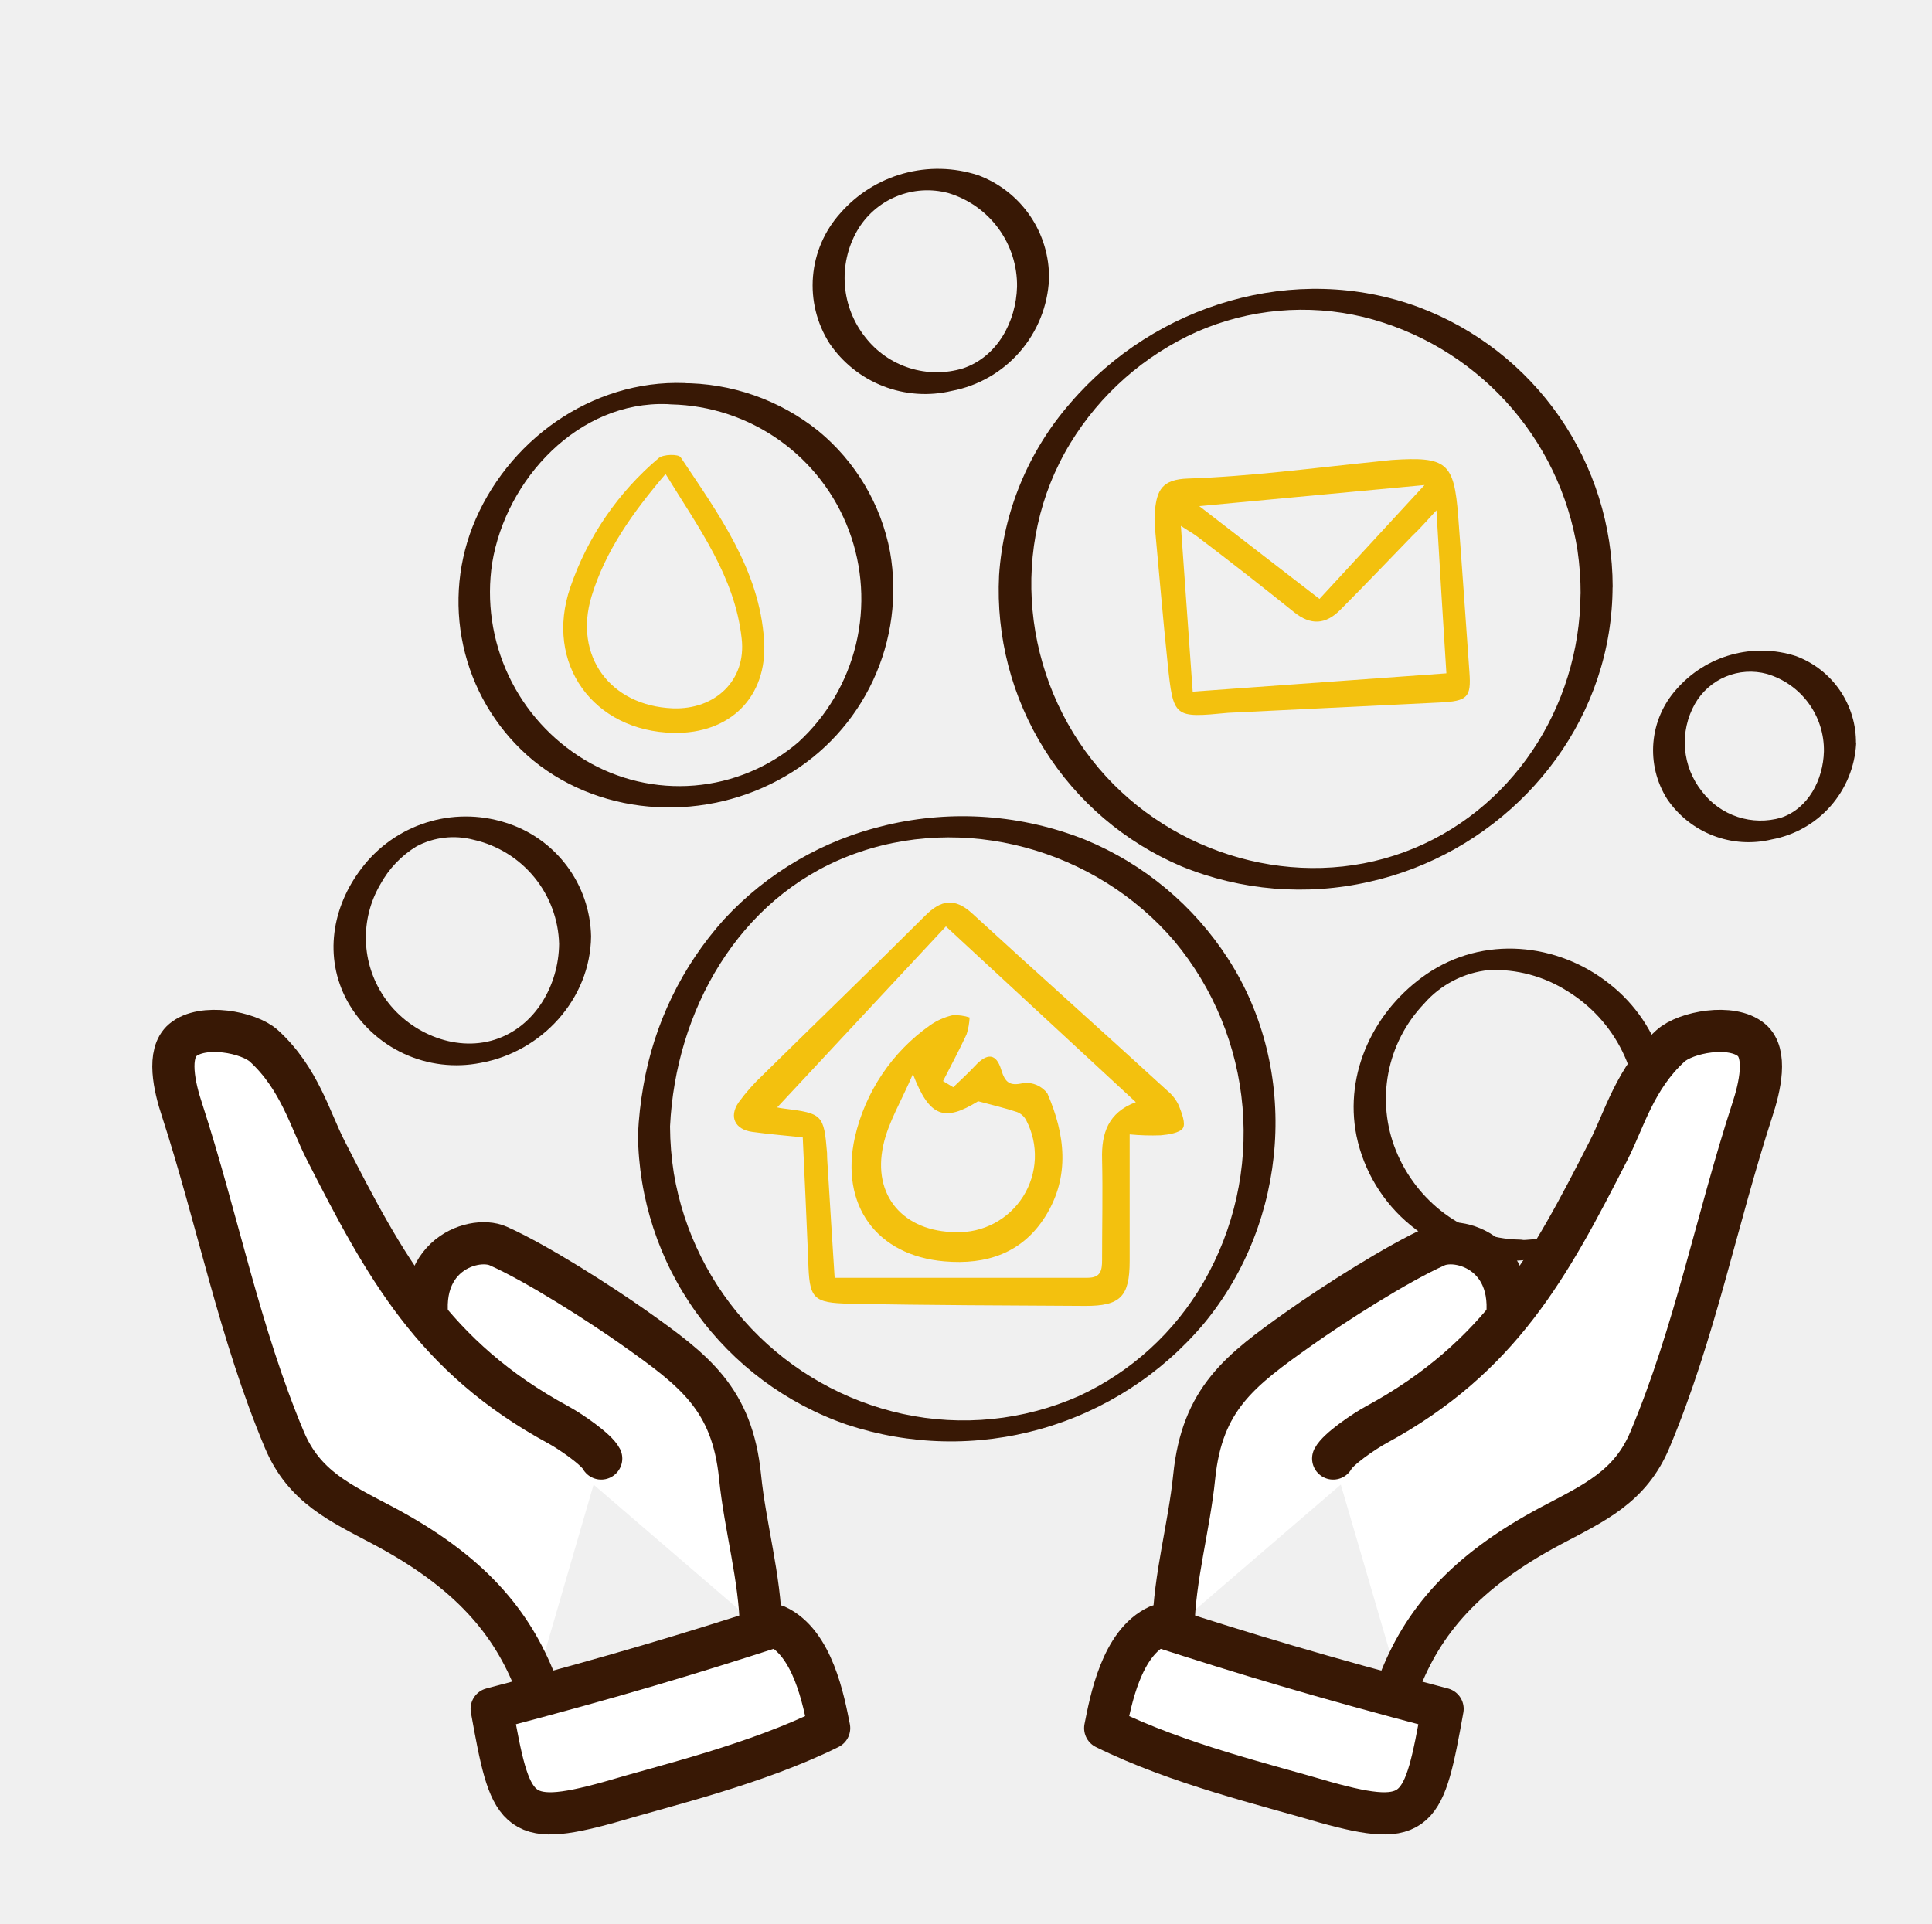
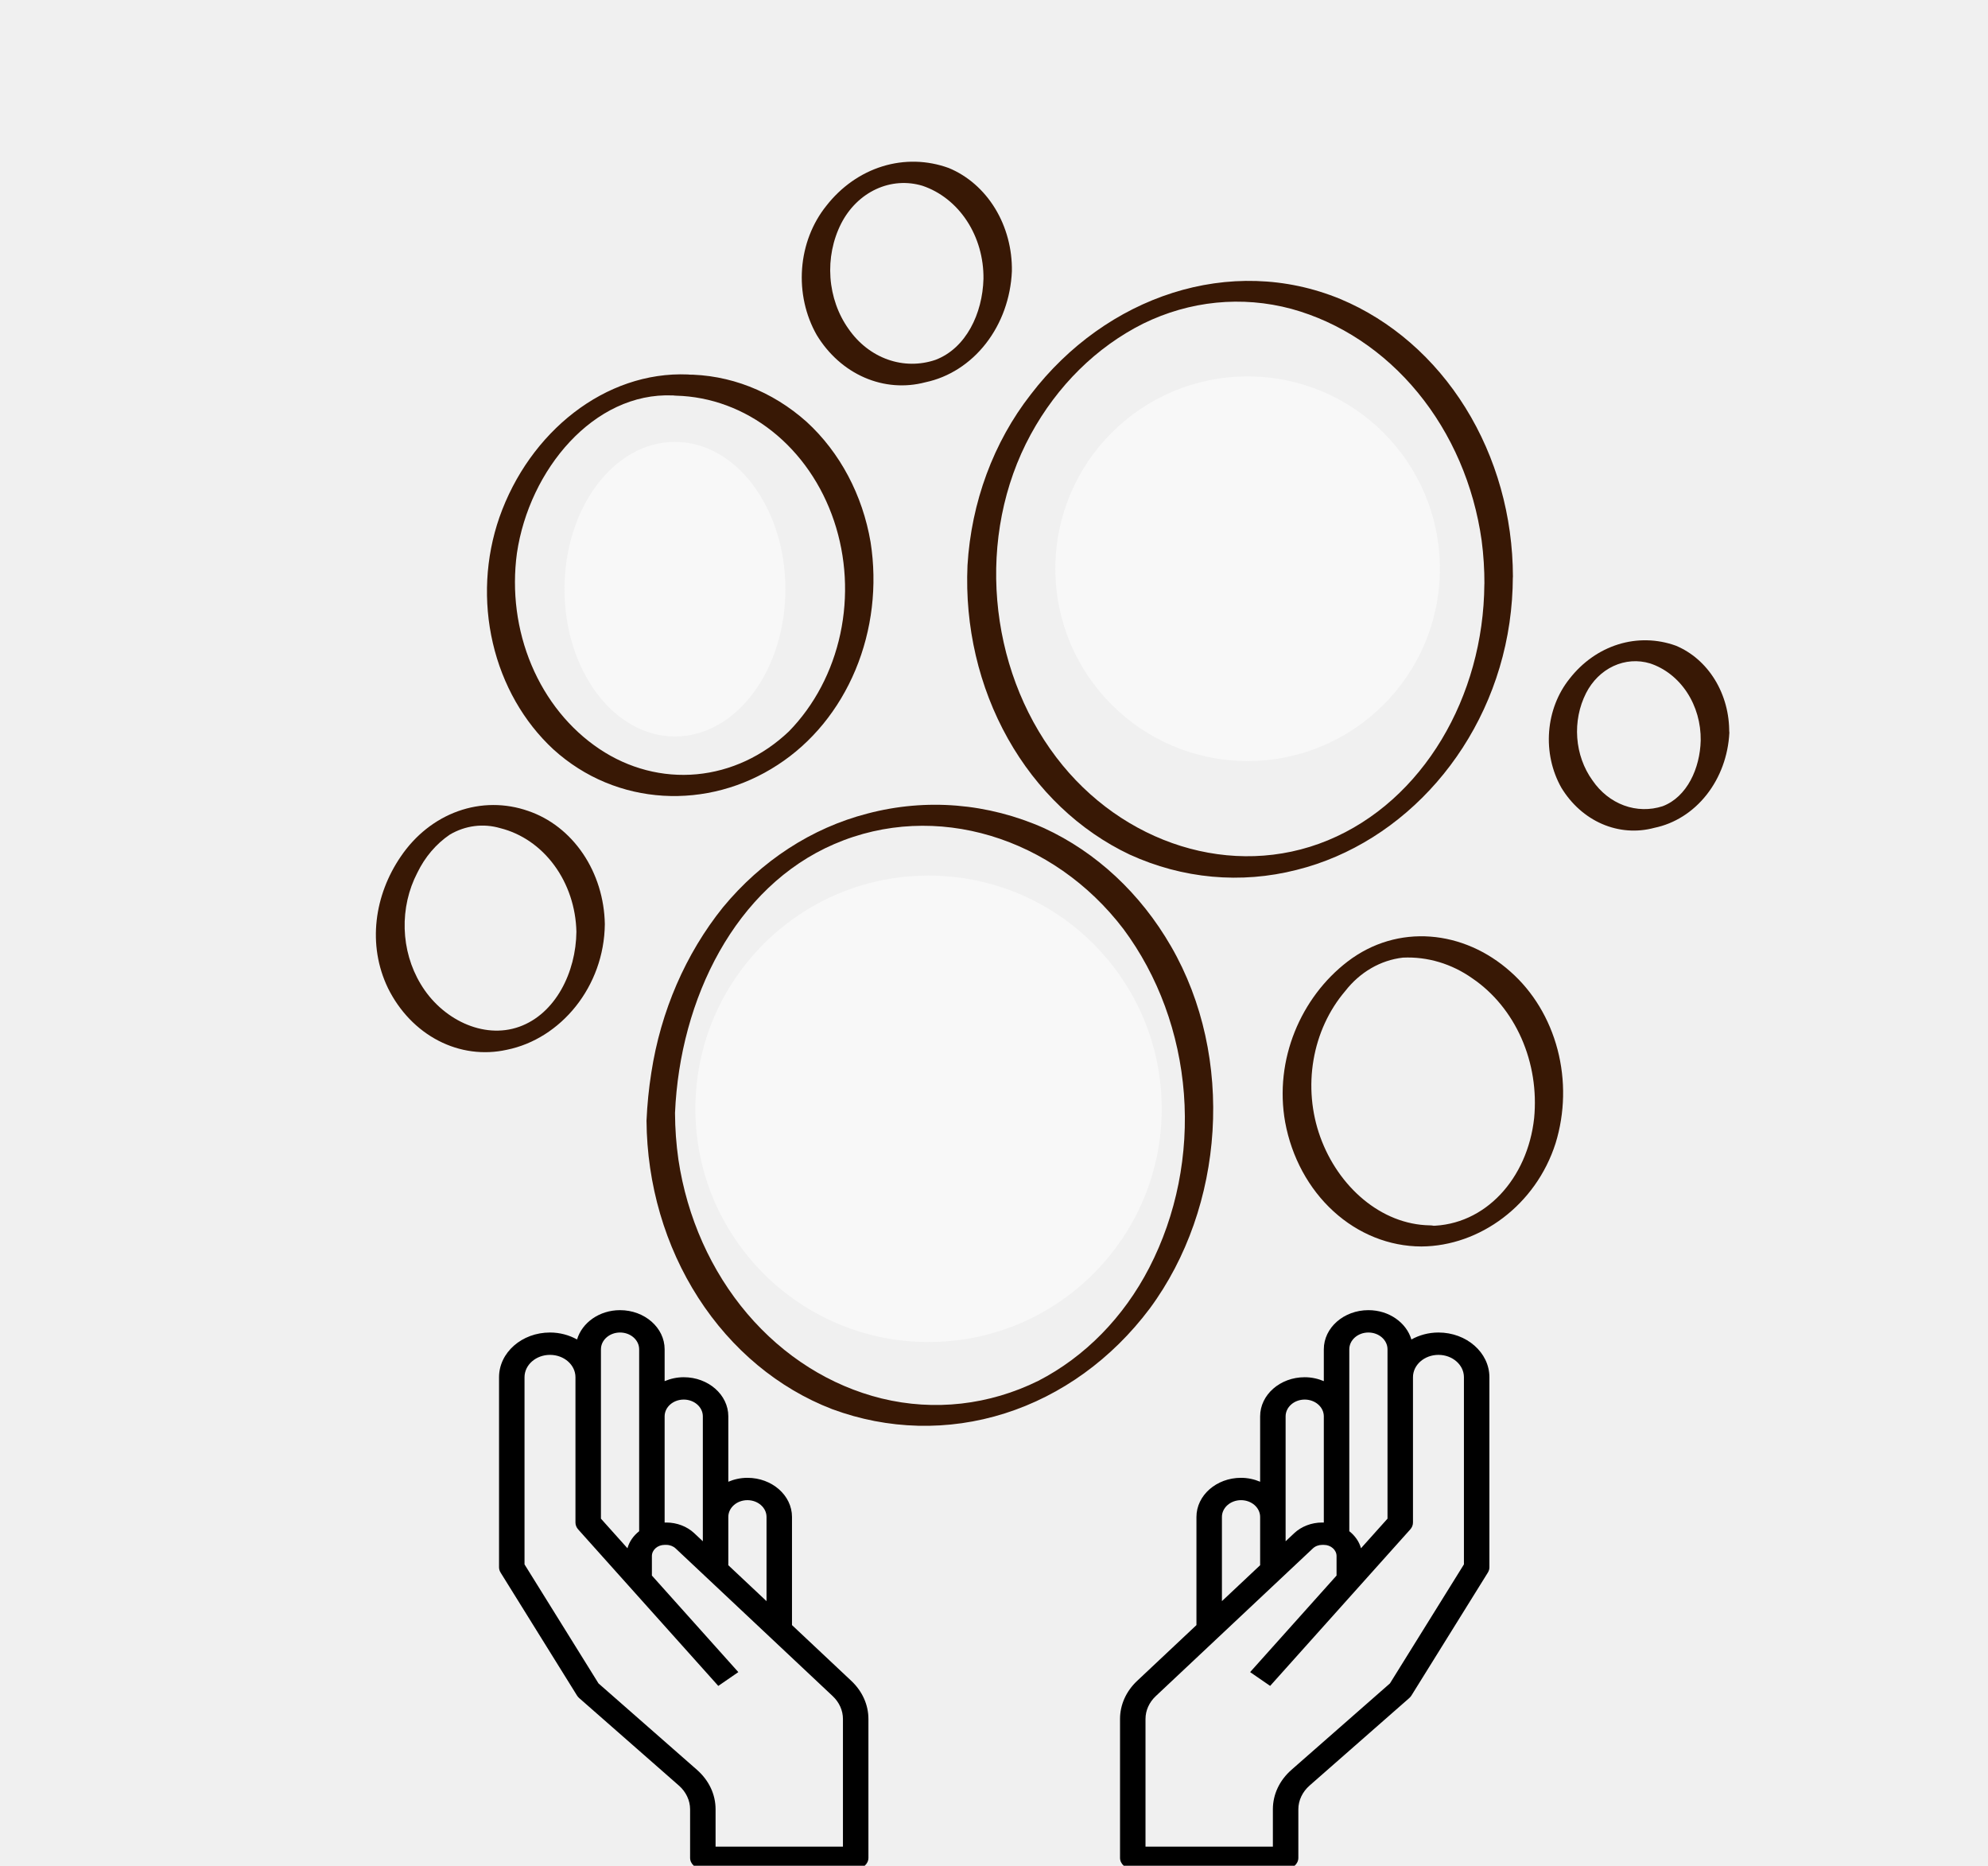
- <svg xmlns="http://www.w3.org/2000/svg" width="229" height="228" viewBox="0 0 229 228" fill="none">
-   <g clip-path="url(#clip0_5126_3936)">
-     <path d="M79.42 133.53C80.08 119.87 87.48 106.53 100.65 101.45C114.16 96.23 129.91 100.66 139.21 111.58C143.846 117.158 146.663 124.022 147.279 131.249C147.896 138.475 146.284 145.717 142.66 152C139.245 157.921 134.077 162.638 127.87 165.5C121.307 168.401 113.991 169.14 106.98 167.61C100.132 166.103 93.891 162.581 89.06 157.499C84.229 152.417 81.029 146.006 79.87 139.09C79.58 137.261 79.43 135.412 79.42 133.56C79.42 131.88 75.61 133.02 75.62 134.46C75.682 142.052 78.096 149.438 82.528 155.601C86.96 161.765 93.193 166.404 100.37 168.88C107.819 171.352 115.838 171.529 123.389 169.389C130.94 167.25 137.675 162.892 142.72 156.88C152.72 144.78 154.11 126.88 145.56 113.65C141.491 107.334 135.586 102.414 128.64 99.55C121.148 96.564 112.919 95.956 105.07 97.81C97.671 99.52 90.96 103.419 85.81 109C80.832 114.546 77.522 121.385 76.26 128.73C75.927 130.621 75.713 132.532 75.62 134.45C75.5 136.06 79.35 135 79.42 133.53Z" fill="#381805" />
-     <path d="M187.34 70.45C187.24 83.84 179.18 96.3 166.48 101C153.78 105.7 139.03 101.42 130.27 91.11C121.16 80.4 119.5 64.66 126.85 52.57C130.395 46.743 135.626 42.13 141.85 39.34C148.068 36.613 155.007 35.995 161.61 37.58C168.09 39.178 173.954 42.654 178.467 47.57C182.98 52.487 185.941 58.627 186.98 65.22C187.233 66.952 187.357 68.7 187.35 70.45C187.35 72.11 191.15 70.98 191.15 69.54C191.138 62.334 188.931 55.303 184.822 49.384C180.713 43.465 174.897 38.939 168.15 36.41C153.5 31 136.91 36.05 126.86 47.79C121.888 53.486 118.923 60.656 118.42 68.2C118.055 75.473 119.933 82.682 123.8 88.853C127.667 95.023 133.336 99.857 140.04 102.7C147.097 105.591 154.875 106.23 162.31 104.53C176.67 101.33 188.31 89.66 190.69 75.04C190.985 73.221 191.135 71.382 191.14 69.54C191.15 67.88 187.36 69 187.34 70.45Z" fill="#381805" />
-     <path d="M79.57 47.94C84.171 48.047 88.634 49.527 92.386 52.191C96.138 54.855 99.007 58.581 100.625 62.889C102.242 67.197 102.534 71.89 101.462 76.365C100.39 80.84 98.004 84.892 94.61 88C91.148 90.951 86.847 92.741 82.313 93.118C77.78 93.495 73.242 92.439 69.34 90.1C65.395 87.736 62.242 84.251 60.283 80.089C58.325 75.928 57.648 71.277 58.34 66.73C59.98 56.8 68.57 47.51 79.11 47.91C79.599 47.945 80.089 47.868 80.543 47.684C80.997 47.5 81.403 47.215 81.73 46.85C82.19 46.24 82.04 45.44 81.15 45.41C70.11 45 60 52.27 56 62.47C54.144 67.253 53.839 72.499 55.13 77.465C56.42 82.431 59.24 86.866 63.19 90.14C71.62 97 83.84 97.43 93.11 92C97.647 89.372 101.267 85.415 103.483 80.663C105.699 75.912 106.403 70.595 105.5 65.43C104.431 59.793 101.415 54.71 96.98 51.07C92.379 47.387 86.654 45.393 80.76 45.42C80.276 45.426 79.801 45.557 79.382 45.801C78.964 46.044 78.615 46.392 78.37 46.81C77.99 47.7 78.87 47.93 79.57 47.94Z" fill="#381805" />
-     <path d="M178.971 149.47C186.721 149.42 194.211 144.54 196.841 137.15C198.084 133.538 198.175 129.63 197.1 125.964C196.025 122.299 193.838 119.058 190.841 116.69C184.601 111.69 175.771 110.9 169.101 115.47C162.891 119.73 159.291 127.17 160.781 134.64C161.644 138.82 163.919 142.575 167.224 145.276C170.529 147.976 174.663 149.457 178.931 149.47C179.414 149.461 179.888 149.329 180.306 149.086C180.725 148.842 181.074 148.496 181.321 148.08C181.671 147.18 180.781 146.96 180.091 146.95C173.561 146.86 167.851 142.33 165.461 136.4C164.284 133.487 163.971 130.297 164.56 127.212C165.149 124.126 166.614 121.275 168.781 119C170.744 116.735 173.498 115.304 176.481 115C179.751 114.863 182.985 115.729 185.751 117.48C188.563 119.193 190.831 121.671 192.288 124.625C193.745 127.578 194.332 130.885 193.981 134.16C193.101 141.36 187.461 146.96 180.131 147.01C179.647 147.021 179.175 147.154 178.757 147.397C178.339 147.64 177.989 147.985 177.741 148.4C177.401 149.23 178.271 149.47 178.971 149.47Z" fill="#381805" />
-     <path d="M70.061 111C70.001 107.96 68.981 105.018 67.147 102.593C65.313 100.168 62.759 98.385 59.851 97.5C56.802 96.543 53.532 96.551 50.488 97.525C47.445 98.499 44.777 100.391 42.851 102.94C39.351 107.51 38.351 113.46 41.151 118.65C42.669 121.396 45.02 123.588 47.866 124.909C50.712 126.23 53.904 126.612 56.981 126C64.191 124.7 69.981 118.45 70.061 111C70.061 109.34 66.281 110.46 66.271 111.9C66.221 116.76 63.471 121.71 58.651 123.25C53.831 124.79 48.271 122.33 45.491 118.13C44.182 116.183 43.447 113.907 43.371 111.562C43.295 109.217 43.881 106.898 45.061 104.87C46.075 102.996 47.569 101.425 49.391 100.32C51.459 99.23 53.86 98.956 56.121 99.55C58.946 100.184 61.48 101.743 63.318 103.981C65.157 106.218 66.196 109.005 66.271 111.9C66.291 113.59 70.091 112.45 70.061 111Z" fill="#381805" />
-     <path d="M120.55 34C120.43 38.13 118.23 42.29 114.14 43.67C112.068 44.297 109.855 44.282 107.792 43.627C105.728 42.972 103.911 41.708 102.58 40C101.173 38.239 100.325 36.096 100.147 33.848C99.968 31.601 100.468 29.351 101.58 27.39C102.636 25.55 104.27 24.11 106.229 23.297C108.188 22.483 110.362 22.34 112.41 22.89C114.791 23.605 116.873 25.077 118.342 27.081C119.811 29.086 120.586 31.515 120.55 34C120.55 35.66 124.34 34.53 124.34 33.09C124.388 30.417 123.603 27.795 122.095 25.588C120.586 23.38 118.428 21.697 115.92 20.77C113.055 19.839 109.979 19.771 107.076 20.575C104.172 21.378 101.569 23.018 99.591 25.29C97.728 27.367 96.595 29.995 96.364 32.775C96.133 35.555 96.817 38.334 98.311 40.69C99.868 42.993 102.089 44.767 104.68 45.776C107.27 46.785 110.106 46.982 112.81 46.34C115.942 45.748 118.782 44.119 120.874 41.715C122.966 39.311 124.187 36.273 124.34 33.09C124.39 31.49 120.59 32.59 120.55 34Z" fill="#381805" />
-     <path d="M216.189 89.09C216.099 92.4 214.379 95.82 211.119 96.93C209.428 97.421 207.628 97.389 205.955 96.838C204.283 96.286 202.816 95.241 201.749 93.84C200.584 92.39 199.88 90.624 199.728 88.77C199.577 86.917 199.985 85.06 200.899 83.44C201.728 81.985 203.016 80.847 204.562 80.204C206.108 79.562 207.824 79.451 209.439 79.89C211.416 80.474 213.146 81.69 214.366 83.352C215.585 85.013 216.225 87.029 216.189 89.09C216.189 90.76 219.979 89.63 219.989 88.19C220.028 85.928 219.362 83.711 218.085 81.844C216.807 79.977 214.981 78.553 212.859 77.77C210.374 76.971 207.709 76.919 205.194 77.619C202.679 78.319 200.424 79.742 198.709 81.71C197.136 83.462 196.177 85.678 195.977 88.024C195.776 90.37 196.346 92.717 197.599 94.71C198.931 96.68 200.834 98.196 203.052 99.054C205.27 99.912 207.698 100.071 210.009 99.51C212.706 99.014 215.158 97.627 216.971 95.57C218.785 93.514 219.855 90.908 220.009 88.17C220.029 86.54 216.229 87.65 216.189 89.09Z" fill="#381805" />
-     <path d="M133.9 134.48V149.48C133.9 153.7 132.81 154.83 128.6 154.81C119.33 154.75 110.06 154.74 100.8 154.55C96.26 154.46 95.93 153.94 95.8 149.41C95.61 144.62 95.38 139.84 95.15 134.83C93.07 134.61 91.15 134.46 89.15 134.18C87.15 133.9 86.37 132.42 87.54 130.7C88.394 129.524 89.359 128.432 90.42 127.44C96.83 121.13 103.3 114.89 109.67 108.54C111.57 106.64 113.19 106.41 115.25 108.3C122.94 115.36 130.72 122.3 138.44 129.37C138.998 129.838 139.442 130.426 139.74 131.09C140.07 131.95 140.57 133.2 140.2 133.75C139.83 134.3 138.5 134.51 137.57 134.59C136.346 134.634 135.12 134.597 133.9 134.48ZM98.9 151.48C109.09 151.48 118.98 151.48 128.9 151.48C130.47 151.48 130.63 150.61 130.63 149.38C130.63 145.38 130.72 141.38 130.63 137.38C130.55 134.38 131.33 131.89 134.63 130.66L112.12 109.82L92.12 131.28C92.391 131.343 92.664 131.389 92.94 131.42C97.49 131.99 97.66 132.15 98.03 136.68C98.03 137.4 98.1 138.13 98.14 138.85C98.39 142.93 98.64 147 98.93 151.46L98.9 151.48Z" fill="#F3C10E" />
-     <path d="M145.59 84.5C139.12 85.12 139.08 85.13 138.4 78.63C137.84 73.31 137.4 67.98 136.9 62.63C136.83 61.905 136.83 61.175 136.9 60.45C137.15 58.13 137.73 56.83 140.8 56.73C148.24 56.48 155.64 55.48 163.06 54.73C163.69 54.67 164.32 54.58 164.96 54.53C171.49 54.1 172.35 54.81 172.84 61.21C173.31 67.36 173.73 73.52 174.17 79.67C174.39 82.67 173.97 83.12 170.62 83.28L145.59 84.5ZM170.26 60.5C169 61.86 168.26 62.72 167.42 63.5C164.58 66.44 161.75 69.39 158.87 72.29C157.15 74.03 155.38 74.19 153.35 72.54C149.62 69.54 145.78 66.54 141.97 63.65C141.45 63.25 140.87 62.94 139.97 62.34C140.46 69.23 140.91 75.61 141.37 81.99L171.44 79.82C171.03 73.55 170.67 67.42 170.26 60.47V60.5ZM168.86 57.5L142.15 60L156.4 71C160.5 66.58 164.35 62.36 168.86 57.49V57.5Z" fill="#F3C10E" />
-     <path d="M79.86 86.88C70.31 86.7 64.5 78.64 67.6 69.62C69.643 63.659 73.265 58.364 78.08 54.3C78.62 53.84 80.41 53.81 80.68 54.21C85.15 60.92 90.04 67.55 90.57 75.96C90.99 82.66 86.5 87 79.86 86.88ZM78.86 56.22C74.95 60.82 71.77 65.29 70.12 70.68C67.97 77.74 72.31 83.68 79.76 83.97C84.76 84.15 88.49 80.65 87.91 75.69C87.11 68.35 82.79 62.56 78.91 56.22H78.86Z" fill="#F3C10E" />
-     <path d="M112.989 128.89C113.849 128.05 114.749 127.24 115.569 126.36C117.009 124.8 118.079 124.86 118.669 126.8C119.139 128.34 119.669 128.8 121.359 128.38C121.889 128.335 122.421 128.424 122.907 128.639C123.393 128.854 123.817 129.188 124.139 129.61C126.249 134.45 126.869 139.45 123.919 144.18C121.179 148.56 116.919 149.97 111.919 149.53C103.919 148.83 99.539 142.89 101.329 134.82C102.557 129.455 105.723 124.733 110.219 121.56C111.035 120.983 111.955 120.572 112.929 120.35C113.607 120.317 114.285 120.409 114.929 120.62C114.897 121.299 114.776 121.972 114.569 122.62C113.699 124.5 112.719 126.32 111.779 128.16L112.989 128.89ZM108.209 127.33C106.839 130.53 105.289 133.04 104.699 135.76C103.369 141.76 107.089 146.01 113.299 146.07C114.881 146.122 116.449 145.759 117.847 145.018C119.245 144.276 120.425 143.182 121.269 141.843C122.113 140.505 122.592 138.968 122.659 137.387C122.726 135.806 122.378 134.235 121.649 132.83C121.419 132.372 121.027 132.016 120.549 131.83C119.139 131.36 117.689 131.02 115.939 130.55C111.959 133 110.189 132.5 108.209 127.33Z" fill="#F3C10E" />
-     <path d="M90.2 193.06C90.08 186.97 88.33 181.06 87.72 175.06C86.79 165.82 82.31 162.47 75.26 157.47C71.12 154.54 63.65 149.76 59.05 147.71C55.99 146.35 47.96 149.1 51.42 159.71" fill="white" />
-     <path d="M90.2 193.06C90.08 186.97 88.33 181.06 87.72 175.06C86.79 165.82 82.31 162.47 75.26 157.47C71.12 154.54 63.65 149.76 59.05 147.71C55.99 146.35 47.96 149.1 51.42 159.71" stroke="#381805" stroke-width="5" stroke-linecap="round" stroke-linejoin="round" />
-     <path d="M71.26 172.9C70.701 171.81 67.65 169.71 66.16 168.9C51.401 160.9 45.62 150.13 38.581 136.32C36.781 132.8 35.48 127.82 31.291 124C29.48 122.35 24.02 121.32 21.671 123.29C19.77 124.89 20.671 128.87 21.581 131.59C25.8 144.59 28.39 158.03 33.711 170.69C36.05 176.25 40.321 178.16 45.361 180.83C55.77 186.34 60.7 192.37 63.501 199.57" fill="white" />
-     <path d="M71.26 172.9C70.701 171.81 67.65 169.71 66.16 168.9C51.401 160.9 45.62 150.13 38.581 136.32C36.781 132.8 35.48 127.82 31.291 124C29.48 122.35 24.02 121.32 21.671 123.29C19.77 124.89 20.671 128.87 21.581 131.59C25.8 144.59 28.39 158.03 33.711 170.69C36.05 176.25 40.321 178.16 45.361 180.83C55.77 186.34 60.7 192.37 63.501 199.57" stroke="#381805" stroke-width="5" stroke-linecap="round" stroke-linejoin="round" />
-     <path d="M91.999 192.74C96.369 194.74 97.639 201.65 98.279 204.86C89.579 209.15 79.159 211.59 72.169 213.66C61.049 216.74 60.489 214.88 58.279 202.58C72.889 198.74 81.699 196.07 91.999 192.74Z" fill="white" stroke="#381805" stroke-width="5" stroke-linecap="round" stroke-linejoin="round" />
-     <path d="M139.08 193.06C139.2 186.97 140.94 181.06 141.55 175.06C142.49 165.82 146.96 162.47 154.02 157.47C158.16 154.54 165.63 149.76 170.23 147.71C173.29 146.35 181.31 149.1 177.86 159.71" fill="white" />
-     <path d="M139.08 193.06C139.2 186.97 140.94 181.06 141.55 175.06C142.49 165.82 146.96 162.47 154.02 157.47C158.16 154.54 165.63 149.76 170.23 147.71C173.29 146.35 181.31 149.1 177.86 159.71" stroke="#381805" stroke-width="5" stroke-linecap="round" stroke-linejoin="round" />
-     <path d="M158.02 172.9C158.57 171.81 161.63 169.71 163.12 168.9C177.87 160.9 183.66 150.13 190.7 136.32C192.5 132.8 193.8 127.82 197.99 124C199.8 122.35 205.26 121.32 207.6 123.29C209.51 124.89 208.6 128.87 207.7 131.59C203.47 144.59 200.89 158.03 195.56 170.69C193.23 176.25 188.96 178.16 183.91 180.83C173.51 186.34 168.58 192.37 165.82 199.57" fill="white" />
-     <path d="M158.02 172.9C158.57 171.81 161.63 169.71 163.12 168.9C177.87 160.9 183.66 150.13 190.7 136.32C192.5 132.8 193.8 127.82 197.99 124C199.8 122.35 205.26 121.32 207.6 123.29C209.51 124.89 208.6 128.87 207.7 131.59C203.47 144.59 200.89 158.03 195.56 170.69C193.23 176.25 188.96 178.16 183.91 180.83C173.51 186.34 168.58 192.37 165.82 199.57" stroke="#381805" stroke-width="5" stroke-linecap="round" stroke-linejoin="round" />
-     <path d="M137.28 192.74C132.91 194.74 131.64 201.65 131 204.86C139.7 209.15 150.12 211.59 157.11 213.66C168.22 216.74 168.78 214.88 170.99 202.58C156.38 198.74 147.58 196.07 137.28 192.74Z" fill="white" stroke="#381805" stroke-width="5" stroke-linecap="round" stroke-linejoin="round" />
+ <svg xmlns="http://www.w3.org/2000/svg" width="243" height="228" viewBox="0 0 243 228" fill="none">
+   <g clip-path="url(#clip0_19_3758)">
+     <path d="M96.808 198.592V185.374C96.808 182.738 94.364 180.594 91.359 180.594C90.52 180.594 89.734 180.775 89.024 181.073V173.081C89.024 170.445 86.58 168.301 83.575 168.301C82.736 168.301 81.949 168.482 81.24 168.78V164.886C81.24 162.25 78.795 160.105 75.79 160.105C73.26 160.105 71.145 161.635 70.536 163.689C69.574 163.157 68.445 162.837 67.228 162.837C63.793 162.837 61 165.287 61 168.301L61 191.521C61 191.749 61.065 191.974 61.19 192.175L70.531 207.2C70.603 207.313 70.693 207.42 70.797 207.511L82.986 218.205C83.855 218.967 84.353 220.023 84.353 221.102V227.034C84.353 227.788 85.051 228.4 85.91 228.4H104.593C105.452 228.4 106.15 227.788 106.15 227.034V210.065C106.15 208.329 105.405 206.674 104.056 205.405L96.808 198.592ZM91.359 183.325C92.647 183.325 93.695 184.245 93.695 185.374V195.665L89.024 191.275V185.374C89.024 184.245 90.072 183.325 91.359 183.325ZM83.575 171.032C84.862 171.032 85.91 171.952 85.91 173.081V185.374V188.348L84.858 187.359C83.978 186.533 82.734 186.057 81.443 186.057H81.24L81.24 173.081C81.24 171.952 82.287 171.032 83.575 171.032ZM73.455 164.886C73.455 163.756 74.503 162.837 75.79 162.837C77.078 162.837 78.126 163.756 78.126 164.886V173.081L78.126 187.12C77.434 187.666 76.919 188.383 76.697 189.204L73.455 185.585V168.301V164.886ZM103.036 225.668H87.467V221.102C87.467 219.278 86.657 217.563 85.188 216.273L73.158 205.719L64.114 191.172L64.114 168.301C64.114 166.794 65.51 165.569 67.228 165.569C68.945 165.569 70.341 166.794 70.341 168.301V186.057C70.341 186.363 70.458 186.66 70.674 186.901L87.8 206.024L90.248 204.337L79.683 192.538V190.155C79.683 189.402 80.382 188.789 81.24 188.789H81.443C81.873 188.789 82.287 188.947 82.582 189.222L101.781 207.268C102.589 208.03 103.036 209.023 103.036 210.065V225.668Z" fill="black" />
+     <path d="M175.827 162.837C174.61 162.837 173.481 163.157 172.519 163.689C171.91 161.635 169.794 160.105 167.264 160.105C164.259 160.105 161.815 162.25 161.815 164.886V168.78C161.105 168.482 160.319 168.301 159.48 168.301C156.475 168.301 154.031 170.445 154.031 173.081V181.073C153.321 180.775 152.535 180.594 151.695 180.594C148.691 180.594 146.246 182.738 146.246 185.374V198.592L138.999 205.405C137.649 206.674 136.905 208.329 136.905 210.065L136.905 227.034C136.905 227.788 137.603 228.4 138.462 228.4H157.145C158.004 228.4 158.701 227.788 158.701 227.034V221.102C158.701 220.023 159.2 218.968 160.068 218.205L172.257 207.511C172.361 207.42 172.452 207.313 172.523 207.2L181.865 192.175C181.989 191.974 182.055 191.749 182.055 191.521L182.055 168.301C182.055 165.287 179.262 162.837 175.827 162.837ZM164.929 164.886C164.929 163.756 165.977 162.837 167.264 162.837C168.552 162.837 169.6 163.756 169.6 164.886V168.301L169.6 185.585L166.358 189.203C166.136 188.382 165.62 187.666 164.929 187.119V173.081V164.886ZM157.145 173.081C157.145 171.952 158.192 171.032 159.48 171.032C160.767 171.032 161.815 171.952 161.815 173.081V186.057H161.611C160.321 186.057 159.077 186.533 158.197 187.359L157.145 188.349V185.374V173.081ZM149.36 185.374C149.36 184.245 150.408 183.325 151.695 183.325C152.983 183.325 154.031 184.245 154.031 185.374V191.275L149.36 195.665V185.374ZM178.941 191.172L169.897 205.718L157.867 216.272C156.397 217.563 155.588 219.277 155.588 221.102V225.668H140.019L140.019 210.065C140.019 209.023 140.466 208.03 141.275 207.27L160.475 189.223C160.767 188.947 161.182 188.789 161.611 188.789H161.815C162.673 188.789 163.372 189.402 163.372 190.155V192.538L152.807 204.336L155.254 206.022L172.38 186.9C172.597 186.66 172.713 186.363 172.713 186.057V168.301C172.713 166.794 174.11 165.569 175.827 165.569C177.544 165.569 178.941 166.794 178.941 168.301V191.172Z" fill="black" />
+     <path d="M82.509 136C83.114 122.012 89.898 108.351 101.97 103.149C114.354 97.804 128.792 102.34 137.317 113.523C141.567 119.234 144.148 126.263 144.714 133.664C145.279 141.064 143.801 148.481 140.479 154.914C137.349 160.978 132.612 165.808 126.922 168.739C120.905 171.71 114.199 172.466 107.773 170.899C101.495 169.356 95.775 165.75 91.346 160.545C86.918 155.341 83.984 148.776 82.922 141.694C82.656 139.821 82.518 137.928 82.509 136.031C82.509 134.311 79.017 135.478 79.026 136.953C79.083 144.727 81.295 152.29 85.358 158.602C89.421 164.914 95.135 169.665 101.713 172.2C108.542 174.731 115.893 174.913 122.815 172.722C129.736 170.531 135.91 166.068 140.534 159.912C149.701 147.521 150.975 129.19 143.138 115.642C139.407 109.174 133.995 104.136 127.628 101.203C120.76 98.145 113.217 97.523 106.022 99.422C99.24 101.172 93.087 105.166 88.367 110.881C83.804 116.56 80.769 123.564 79.613 131.085C79.307 133.022 79.111 134.978 79.026 136.942C78.916 138.591 82.445 137.506 82.509 136Z" fill="#381805" />
+     <path d="M181.437 71.404C181.345 85.116 173.957 97.875 162.315 102.688C150.673 107.501 137.153 103.119 129.123 92.561C120.772 81.593 119.25 65.475 125.988 53.094C129.238 47.127 134.032 42.403 139.738 39.546C145.438 36.754 151.799 36.121 157.851 37.744C163.791 39.38 169.166 42.939 173.303 47.974C177.441 53.01 180.155 59.297 181.107 66.048C181.339 67.822 181.452 69.612 181.446 71.404C181.446 73.104 184.929 71.947 184.929 70.472C184.919 63.093 182.896 55.893 179.129 49.832C175.362 43.771 170.031 39.136 163.846 36.546C150.417 31.006 135.209 36.177 125.997 48.199C121.439 54.032 118.721 61.375 118.26 69.1C117.926 76.548 119.647 83.93 123.192 90.249C126.737 96.568 131.933 101.518 138.078 104.429C144.548 107.389 151.678 108.044 158.493 106.303C171.656 103.026 182.326 91.076 184.508 76.104C184.778 74.242 184.916 72.359 184.92 70.472C184.929 68.772 181.455 69.919 181.437 71.404Z" fill="#381805" />
+     <path d="M82.647 48.353C86.864 48.462 90.956 49.978 94.395 52.706C97.834 55.434 100.465 59.249 101.947 63.661C103.43 68.072 103.697 72.879 102.715 77.461C101.732 82.044 99.545 86.193 96.434 89.376C93.26 92.398 89.318 94.231 85.162 94.617C81.006 95.003 76.846 93.922 73.27 91.526C69.653 89.105 66.763 85.536 64.968 81.275C63.172 77.013 62.552 72.251 63.186 67.594C64.69 57.426 72.564 47.913 82.225 48.322C82.674 48.358 83.123 48.279 83.539 48.09C83.955 47.902 84.328 47.61 84.627 47.237C85.049 46.612 84.911 45.793 84.096 45.762C73.975 45.342 64.708 52.787 61.041 63.232C59.34 68.13 59.06 73.503 60.243 78.588C61.426 83.673 64.011 88.214 67.632 91.567C75.36 98.592 86.561 99.032 95.059 93.472C99.217 90.781 102.536 86.728 104.567 81.863C106.599 76.997 107.244 71.552 106.416 66.263C105.436 60.49 102.672 55.286 98.606 51.558C94.388 47.787 89.141 45.745 83.738 45.772C83.294 45.778 82.859 45.913 82.475 46.162C82.091 46.411 81.772 46.768 81.547 47.196C81.199 48.107 82.005 48.343 82.647 48.353Z" fill="#381805" />
+     <path d="M173.764 152.323C180.868 152.272 187.734 147.275 190.145 139.707C191.285 136.009 191.368 132.006 190.383 128.253C189.397 124.499 187.392 121.18 184.645 118.755C178.925 113.635 170.831 112.826 164.717 117.506C159.024 121.869 155.724 129.487 157.09 137.137C157.881 141.417 159.967 145.263 162.997 148.028C166.026 150.794 169.815 152.31 173.728 152.323C174.171 152.314 174.605 152.179 174.989 151.93C175.372 151.681 175.692 151.326 175.918 150.9C176.239 149.978 175.423 149.753 174.791 149.743C168.805 149.651 163.571 145.012 161.38 138.939C160.302 135.956 160.015 132.69 160.555 129.53C161.094 126.37 162.437 123.45 164.423 121.121C166.223 118.801 168.748 117.336 171.482 117.025C174.48 116.885 177.444 117.771 179.979 119.564C182.558 121.319 184.636 123.856 185.972 126.881C187.308 129.905 187.846 133.292 187.523 136.645C186.717 144.018 181.547 149.753 174.828 149.804C174.385 149.815 173.951 149.952 173.568 150.201C173.185 150.449 172.864 150.803 172.637 151.228C172.325 152.078 173.123 152.323 173.764 152.323Z" fill="#381805" />
+     <path d="M73.93 112.929C73.875 109.816 72.94 106.803 71.259 104.32C69.578 101.837 67.237 100.011 64.571 99.104C61.776 98.124 58.778 98.133 55.989 99.13C53.199 100.127 50.753 102.064 48.987 104.675C45.779 109.355 44.862 115.448 47.429 120.763C48.821 123.574 50.976 125.819 53.585 127.172C56.193 128.525 59.119 128.916 61.94 128.289C68.549 126.958 73.857 120.558 73.93 112.929C73.93 111.229 70.465 112.376 70.456 113.85C70.41 118.827 67.889 123.896 63.471 125.473C59.052 127.05 53.956 124.531 51.407 120.23C50.208 118.236 49.534 115.905 49.465 113.504C49.395 111.103 49.932 108.728 51.013 106.651C51.943 104.732 53.312 103.124 54.982 101.992C56.878 100.876 59.079 100.595 61.152 101.204C63.742 101.853 66.064 103.449 67.749 105.741C69.435 108.032 70.387 110.886 70.456 113.85C70.474 115.581 73.957 114.414 73.93 112.929Z" fill="#381805" />
+     <path d="M120.212 34.078C120.102 38.307 118.086 42.567 114.336 43.98C112.437 44.622 110.408 44.607 108.517 43.936C106.625 43.265 104.96 41.971 103.74 40.222C102.449 38.419 101.672 36.224 101.509 33.922C101.345 31.621 101.803 29.317 102.823 27.309C103.79 25.424 105.289 23.951 107.085 23.117C108.88 22.283 110.873 22.137 112.751 22.701C114.932 23.433 116.841 24.94 118.188 26.993C119.534 29.046 120.245 31.533 120.212 34.078C120.212 35.778 123.686 34.62 123.686 33.146C123.73 30.409 123.01 27.724 121.628 25.463C120.245 23.203 118.267 21.479 115.968 20.53C113.342 19.576 110.522 19.507 107.86 20.33C105.199 21.153 102.813 22.832 100.999 25.158C99.292 27.285 98.253 29.977 98.042 32.823C97.83 35.67 98.456 38.516 99.826 40.929C101.253 43.286 103.29 45.103 105.664 46.136C108.038 47.17 110.638 47.372 113.117 46.714C115.987 46.108 118.591 44.44 120.509 41.978C122.426 39.517 123.546 36.405 123.686 33.146C123.732 31.508 120.249 32.634 120.212 34.078Z" fill="#381805" />
+     <path d="M207.883 90.492C207.8 93.882 206.223 97.384 203.235 98.521C201.685 99.024 200.035 98.991 198.501 98.426C196.968 97.861 195.624 96.791 194.646 95.356C193.578 93.872 192.932 92.063 192.793 90.165C192.654 88.266 193.028 86.365 193.867 84.706C194.626 83.216 195.807 82.051 197.224 81.393C198.641 80.735 200.214 80.622 201.695 81.071C203.507 81.669 205.093 82.914 206.211 84.616C207.329 86.318 207.916 88.382 207.883 90.492C207.883 92.202 211.357 91.045 211.366 89.57C211.401 87.254 210.791 84.983 209.62 83.072C208.449 81.16 206.775 79.702 204.83 78.9C202.552 78.082 200.109 78.028 197.803 78.745C195.498 79.463 193.431 80.919 191.859 82.935C190.417 84.729 189.538 86.999 189.355 89.401C189.171 91.803 189.693 94.206 190.842 96.247C192.063 98.265 193.807 99.817 195.84 100.696C197.874 101.574 200.099 101.737 202.218 101.163C204.69 100.655 206.937 99.234 208.6 97.128C210.262 95.022 211.243 92.353 211.384 89.55C211.403 87.881 207.919 89.017 207.883 90.492Z" fill="#381805" />
+     <path d="M132.45 136.973V152.334C132.45 156.655 131.451 157.812 127.592 157.792C119.094 157.73 110.597 157.72 102.109 157.525C97.947 157.433 97.644 156.901 97.525 152.262C97.351 147.357 97.14 142.462 96.929 137.331C95.023 137.106 93.263 136.953 91.429 136.666C89.596 136.379 88.881 134.864 89.954 133.102C90.736 131.898 91.62 130.78 92.594 129.764C98.469 123.302 104.4 116.912 110.239 110.41C111.981 108.464 113.466 108.228 115.354 110.164C122.404 117.393 129.535 124.5 136.612 131.74C137.123 132.219 137.531 132.821 137.804 133.502C138.106 134.382 138.564 135.662 138.225 136.225C137.886 136.789 136.667 137.004 135.814 137.086C134.692 137.13 133.568 137.093 132.45 136.973ZM100.367 154.382C109.708 154.382 118.774 154.382 127.867 154.382C129.306 154.382 129.453 153.491 129.453 152.231C129.453 148.135 129.535 144.039 129.453 139.943C129.379 136.871 130.094 134.321 133.119 133.061L112.485 111.72L94.152 133.696C94.4 133.76 94.651 133.808 94.904 133.839C99.074 134.423 99.23 134.587 99.569 139.226C99.569 139.963 99.634 140.711 99.67 141.448C99.899 145.626 100.129 149.794 100.394 154.361L100.367 154.382Z" fill="#F3C10E" />
+     <path d="M143.165 85.792C137.235 86.427 137.198 86.437 136.574 79.781C136.061 74.333 135.658 68.874 135.199 63.396C135.135 62.654 135.135 61.906 135.199 61.163C135.429 58.788 135.96 57.456 138.775 57.354C145.595 57.098 152.378 56.074 159.18 55.306C159.757 55.245 160.335 55.152 160.921 55.101C166.907 54.661 167.695 55.388 168.145 61.942C168.575 68.24 168.96 74.548 169.364 80.846C169.565 83.918 169.18 84.378 166.11 84.542L143.165 85.792ZM165.78 61.215C164.625 62.607 163.946 63.488 163.176 64.287C160.573 67.297 157.979 70.318 155.339 73.288C153.762 75.07 152.14 75.234 150.279 73.544C146.86 70.472 143.34 67.4 139.847 64.44C139.37 64.031 138.839 63.713 138.014 63.099C138.463 70.155 138.875 76.688 139.297 83.221L166.861 80.999C166.485 74.578 166.155 68.301 165.78 61.184V61.215ZM164.496 58.143L140.012 60.703L153.075 71.967C156.833 67.441 160.362 63.119 164.496 58.132V58.143Z" fill="#F3C10E" />
+     <path d="M82.914 88.229C74.16 88.045 68.834 79.791 71.675 70.554C73.548 64.45 76.868 59.028 81.282 54.866C81.777 54.395 83.418 54.364 83.665 54.774C87.763 61.645 92.246 68.434 92.731 77.046C93.116 83.907 89.001 88.352 82.914 88.229ZM81.997 56.832C78.413 61.542 75.498 66.12 73.986 71.639C72.015 78.869 75.993 84.952 82.822 85.249C87.406 85.433 90.825 81.849 90.293 76.77C89.56 69.254 85.6 63.324 82.043 56.832H81.997Z" fill="#F3C10E" />
+     <path d="M113.283 131.249C114.072 130.389 114.897 129.559 115.648 128.658C116.968 127.06 117.949 127.122 118.49 129.109C118.921 130.686 119.407 131.157 120.956 130.727C121.441 130.68 121.929 130.771 122.374 130.992C122.82 131.212 123.208 131.554 123.504 131.986C125.438 136.942 126.007 142.063 123.302 146.906C120.791 151.392 116.886 152.836 112.302 152.385C104.969 151.668 100.954 145.585 102.595 137.321C103.72 131.828 106.622 126.992 110.744 123.743C111.491 123.152 112.336 122.731 113.228 122.504C113.849 122.47 114.471 122.564 115.062 122.78C115.032 123.476 114.921 124.164 114.732 124.828C113.934 126.753 113.036 128.617 112.174 130.501L113.283 131.249ZM108.902 129.651C107.646 132.928 106.225 135.499 105.684 138.284C104.465 144.428 107.875 148.78 113.567 148.842C115.017 148.895 116.455 148.524 117.736 147.764C119.018 147.005 120.099 145.884 120.873 144.513C121.647 143.143 122.086 141.569 122.147 139.95C122.209 138.331 121.889 136.722 121.222 135.284C121.011 134.814 120.651 134.45 120.213 134.259C118.921 133.778 117.592 133.43 115.987 132.949C112.339 135.458 110.717 134.946 108.902 129.651Z" fill="#F3C10E" />
+     <ellipse cx="82.5" cy="72" rx="13.5" ry="18" fill="#F8F8F8" />
+     <circle cx="152.5" cy="69.5" r="23.5" fill="#F8F8F8" />
+     <circle cx="113.5" cy="135.5" r="28.5" fill="#F8F8F8" />
  </g>
  <defs>
-     <clipPath id="clip0_5126_3936">
-       <rect width="228" height="228" fill="white" transform="translate(0.5)" />
+     <clipPath id="clip0_19_3758">
+       <rect width="198" height="215" fill="white" transform="translate(23 13)" />
    </clipPath>
  </defs>
</svg>
